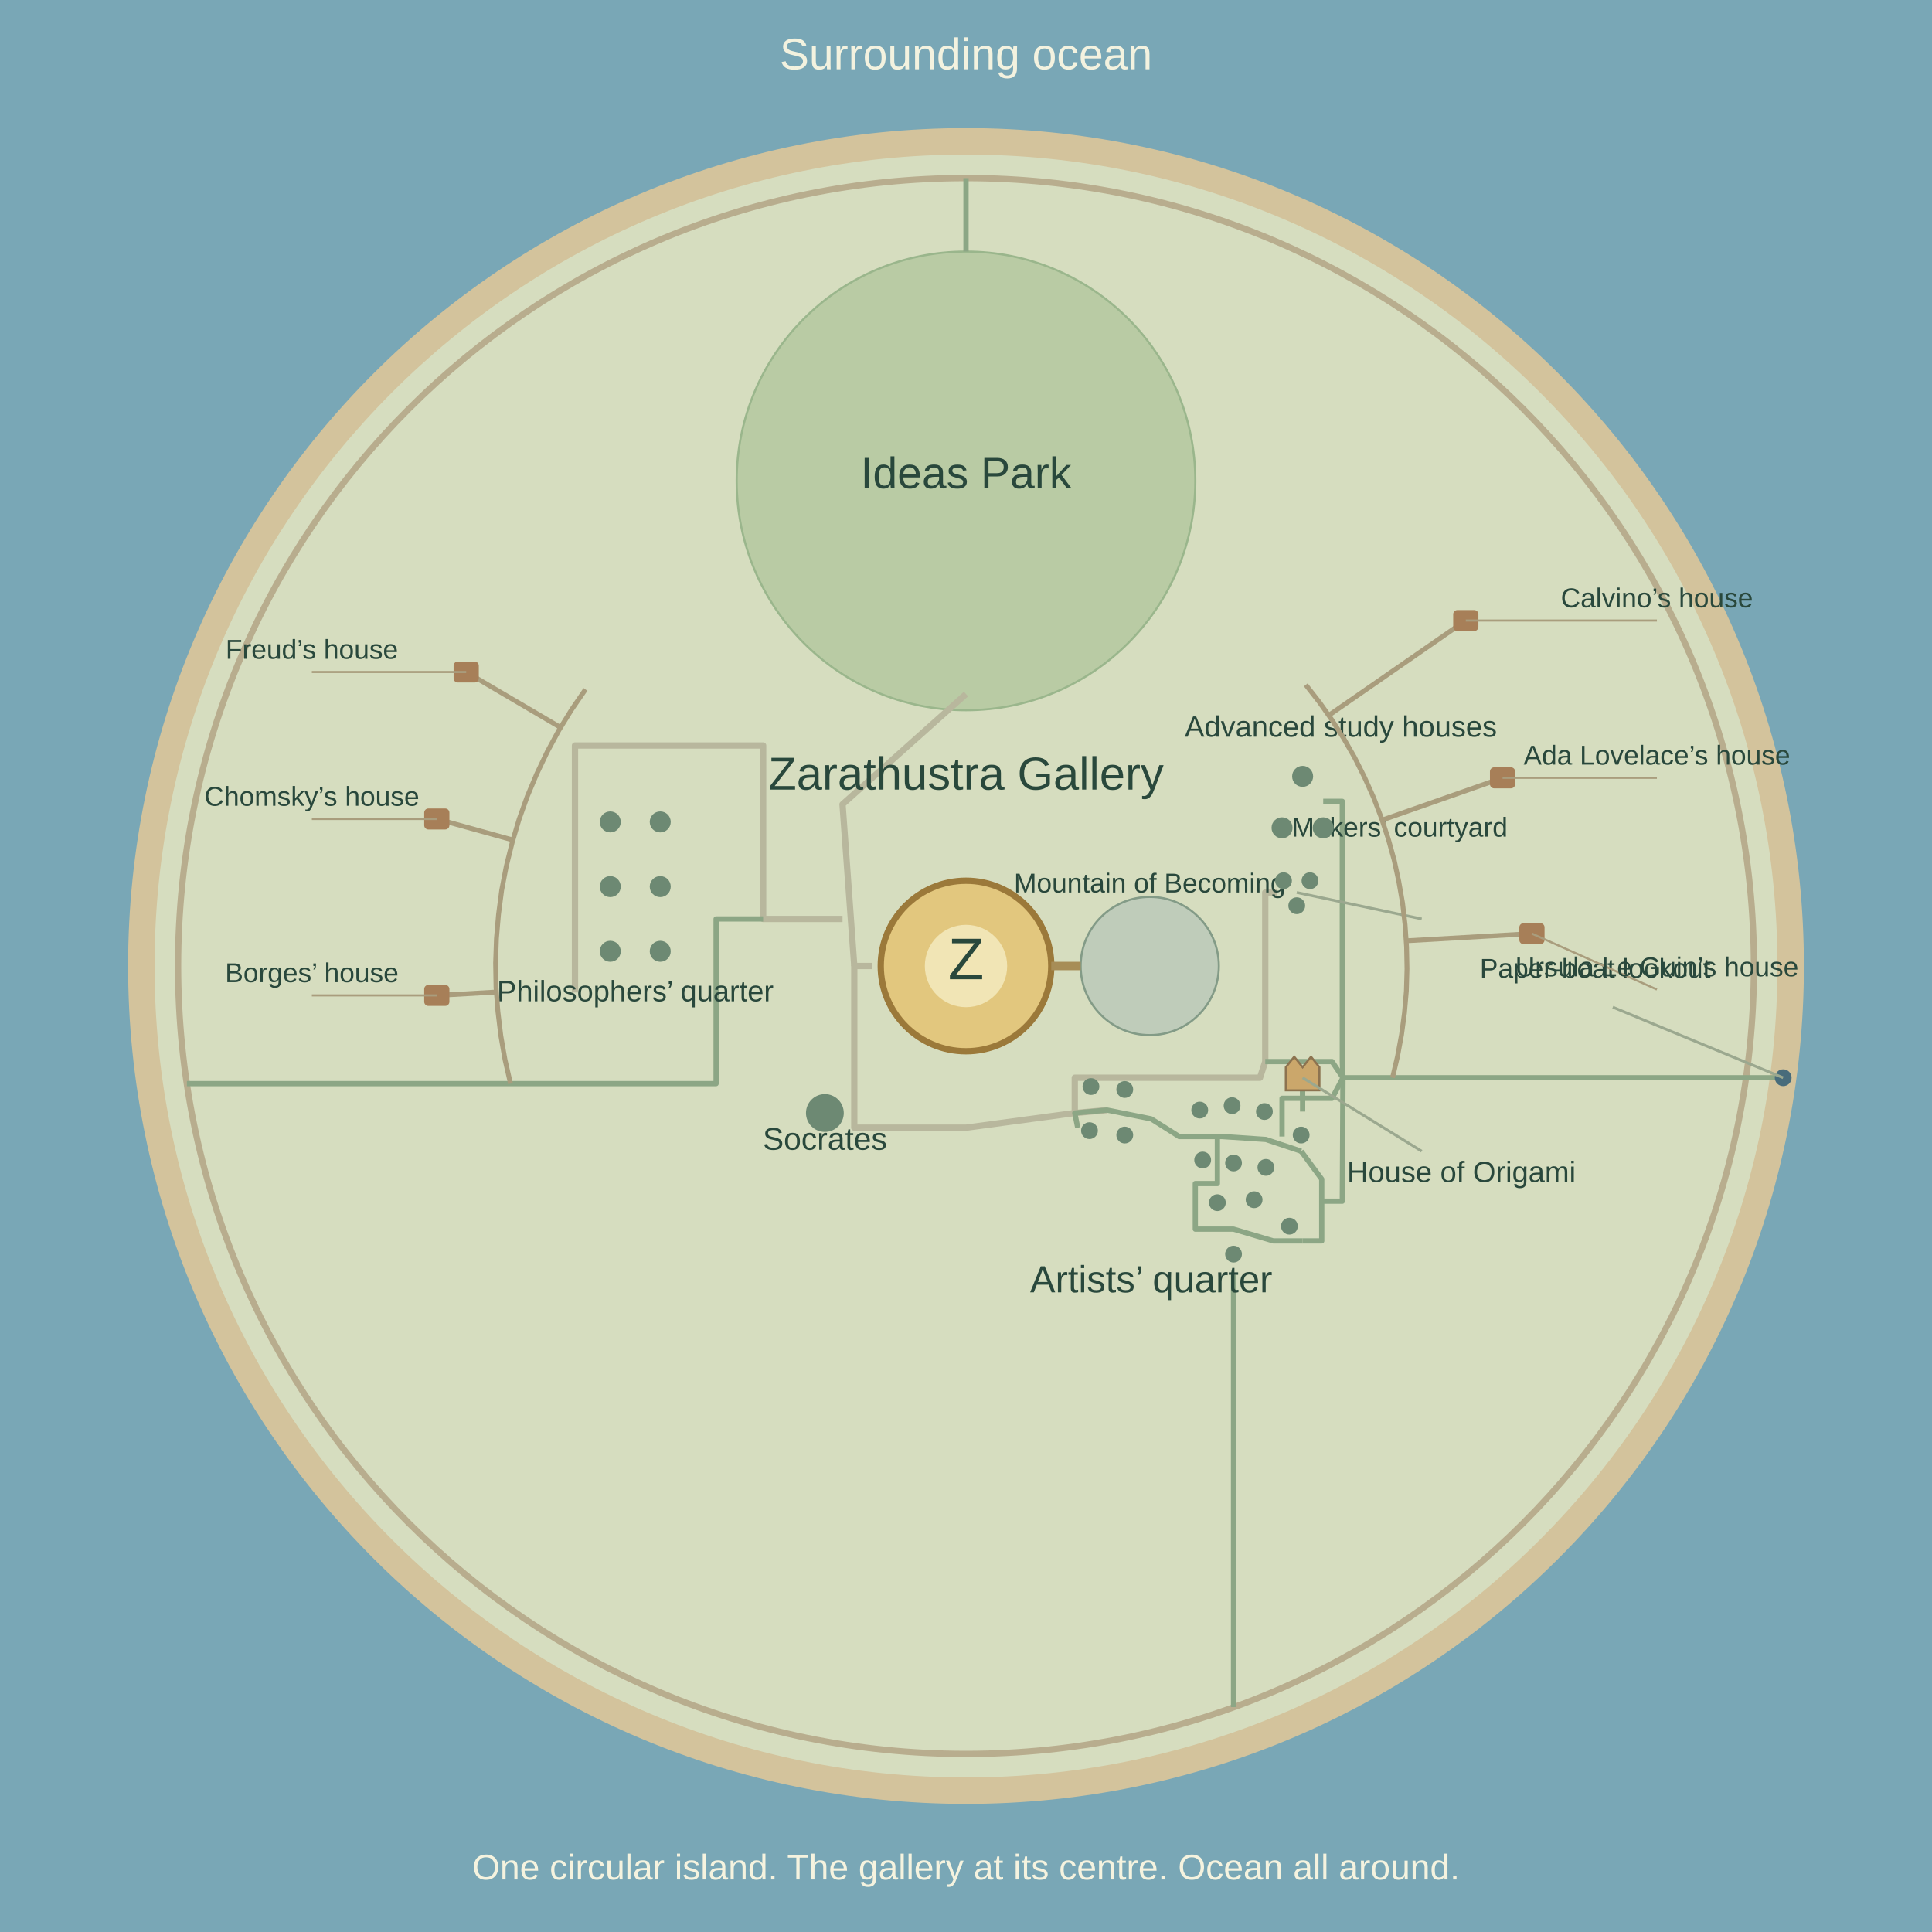
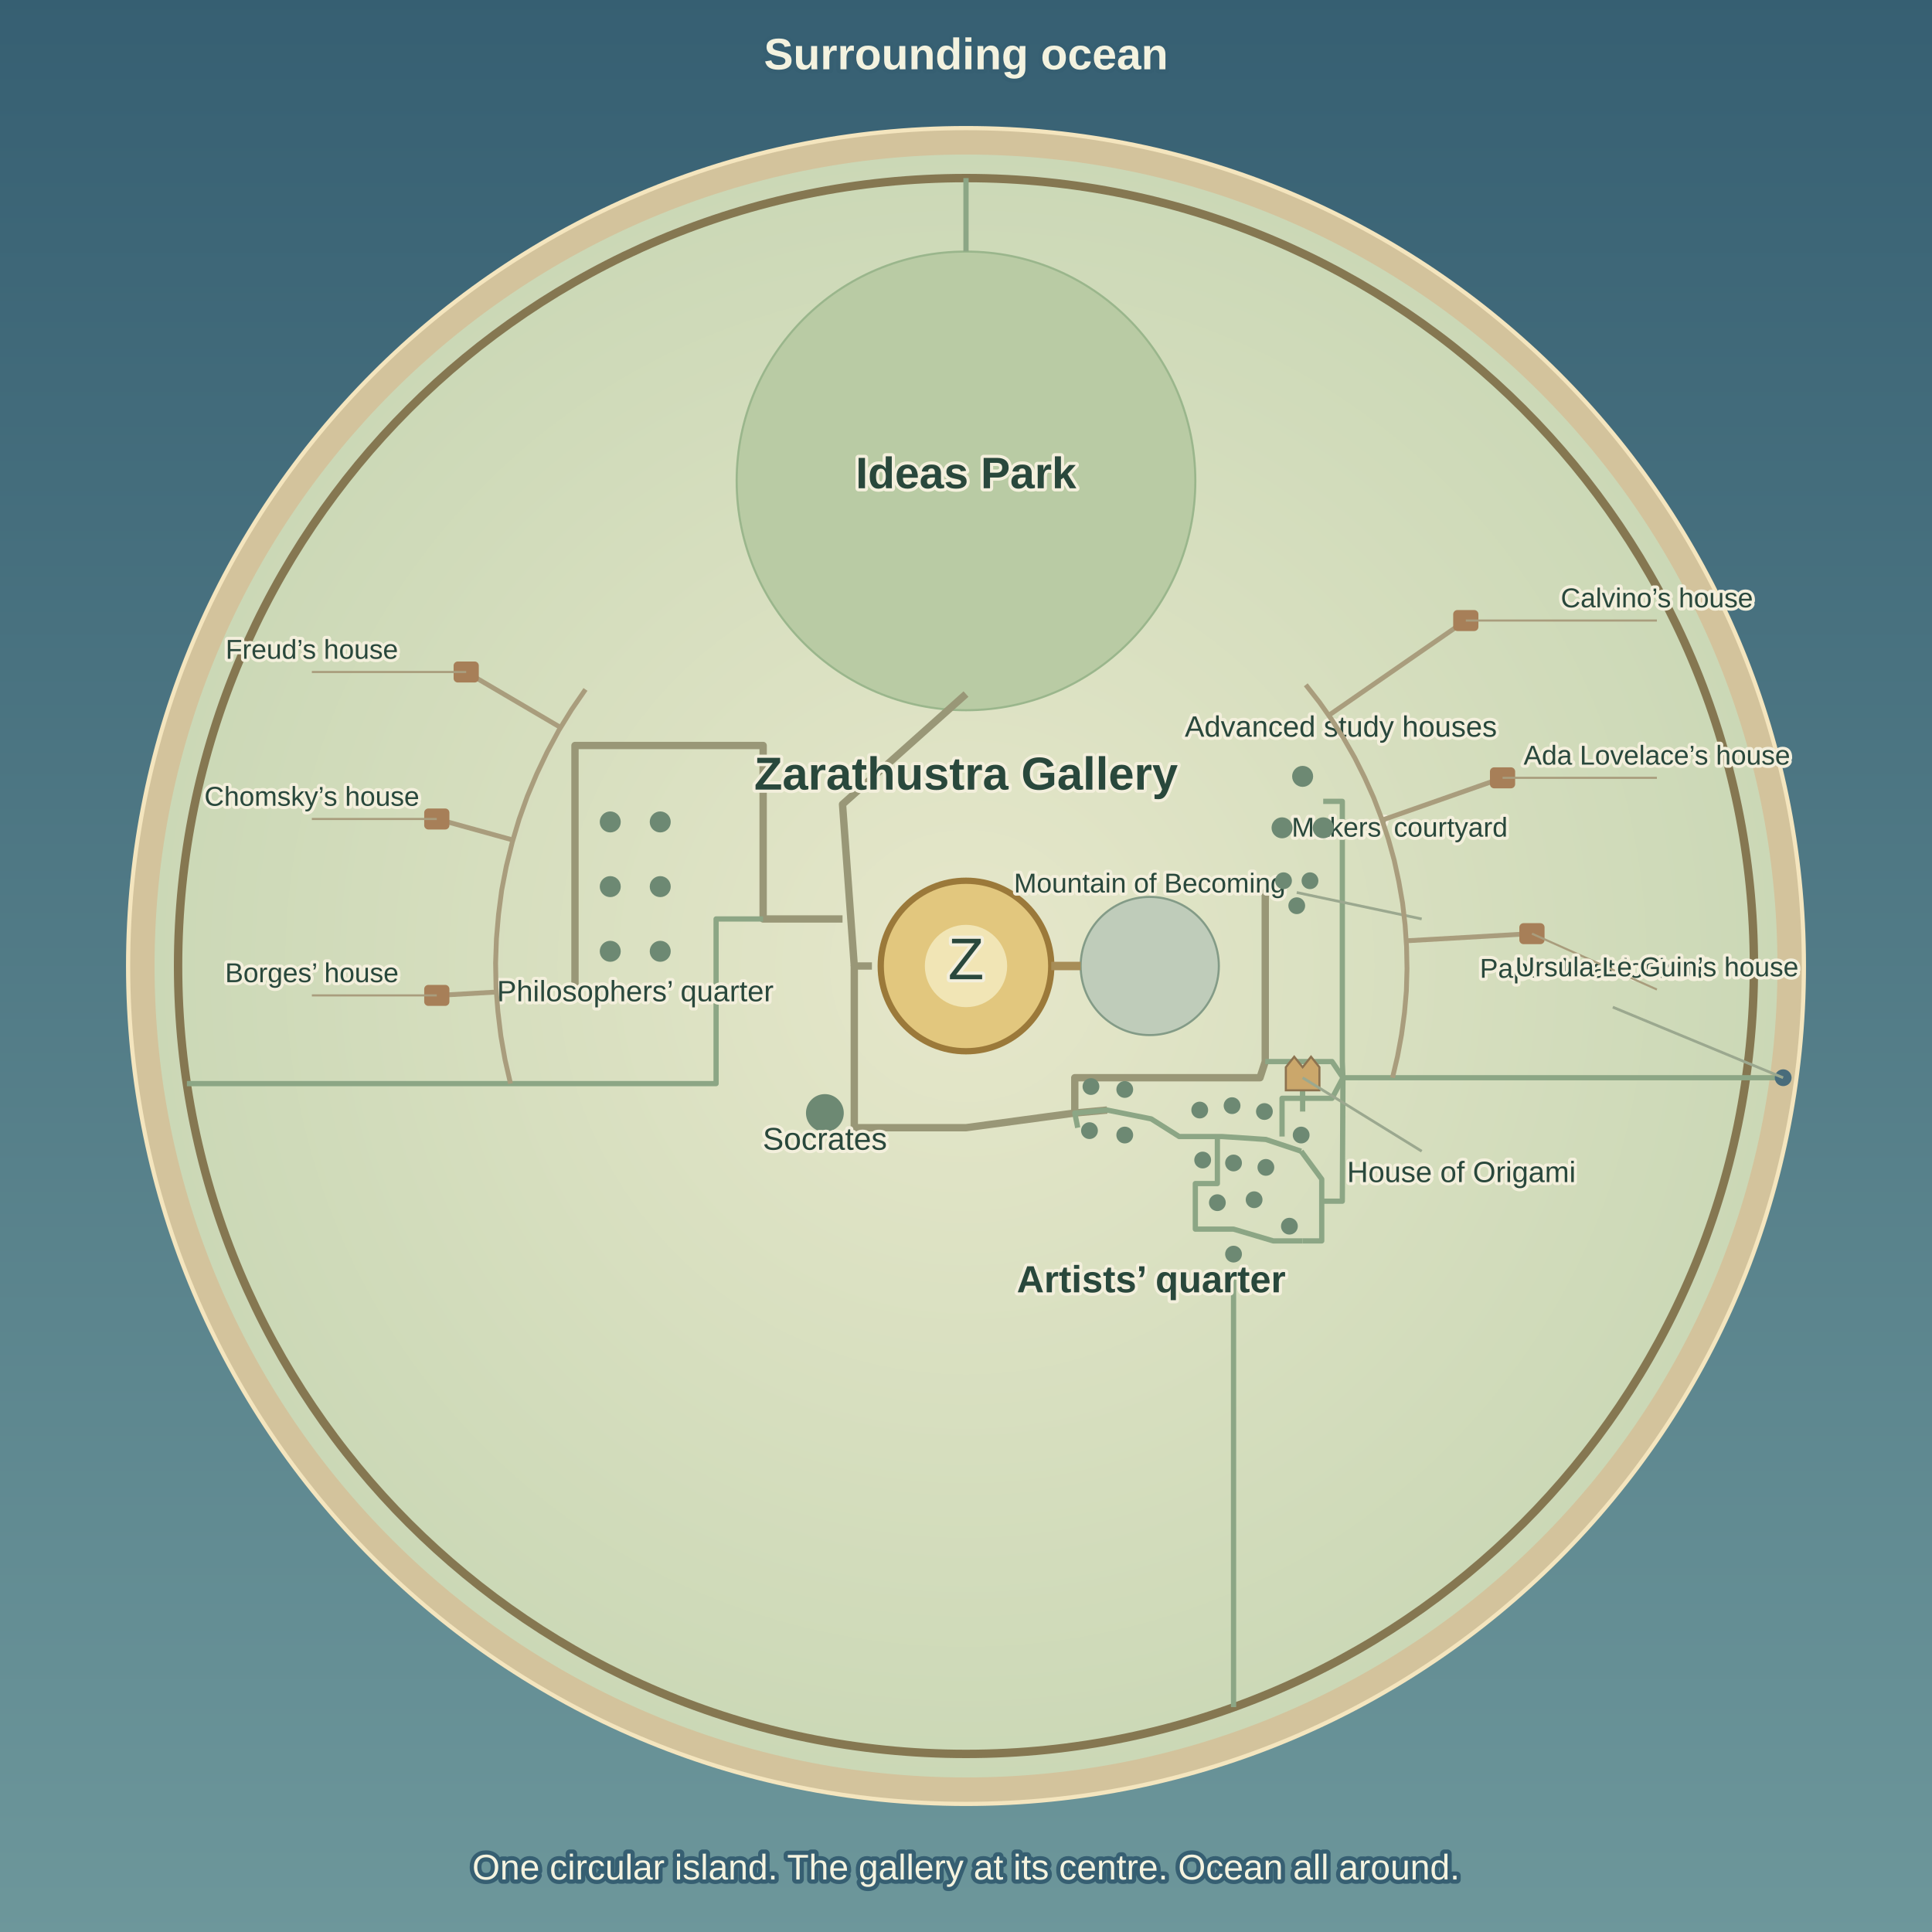
- <svg xmlns="http://www.w3.org/2000/svg" viewBox="0 0 920 920" role="img" aria-label="An island around Zarathustra">
-   <rect width="920" height="920" fill="#79a7b6" />
-   <g font-family="Tahoma,Arial,sans-serif">
-     <circle data-island="true" cx="460" cy="460" r="399" fill="#d3c39c" />
-     <circle cx="460" cy="460" r="386.4" fill="#d6ddbf" />
-     <circle cx="460" cy="460" r="375.2" fill="none" stroke="#b8ad8e" stroke-width="3" />
+ <svg xmlns="http://www.w3.org/2000/svg" viewBox="0 0 920 920" lang="en" role="img" aria-label="An island around Zarathustra">
+   <defs>
+     <linearGradient id="ocean" x2="0" y2="1">
+       <stop stop-color="#365f72" />
+       <stop offset="1" stop-color="#6d979b" />
+     </linearGradient>
+     <radialGradient id="lawn">
+       <stop stop-color="#e6e7ca" />
+       <stop offset="1" stop-color="#cbd8b6" />
+     </radialGradient>
+   </defs>
+   <style>text{paint-order:stroke;stroke:#f3efdc;stroke-width:3px;stroke-linejoin:round}text[font-size="21"],text[font-size="22"],text[font-size="18"]{font-weight:600}text[fill="#f3f2df"],text[fill="#f5f3df"]{stroke:#365f72;stroke-width:4px}</style>
+   <rect width="920" height="920" fill="url(#ocean)" />
+   <g font-family="Tahoma,Arial,sans-serif" direction="ltr">
+     <circle data-island="true" cx="460" cy="460" r="399" fill="#d3c39c" stroke="#f4e5be" stroke-width="2" />
+     <circle cx="460" cy="460" r="386.4" fill="url(#lawn)" />
+     <circle cx="460" cy="460" r="375.2" fill="none" stroke="#857751" stroke-width="4" />
    <text x="460" y="33" text-anchor="middle" font-size="21" fill="#f3f2df">Surrounding ocean</text>
    <circle cx="460" cy="229" r="109.2" fill="#b9cba4" stroke="#9ab68c" />
    <text x="460" y="232.5" text-anchor="middle" font-size="21" fill="#29483c">Ideas Park</text>
-     <polyline points="415.2,460.0 406.8,460.0 406.8,537.0 460.0,537.0 511.8,530.0 527.2,528.6" fill="none" stroke="#b8b79d" stroke-width="3" stroke-linejoin="round" />
-     <polyline points="406.8,460.0 401.2,383.0 460.0,330.5" fill="none" stroke="#b8b79d" stroke-width="3" stroke-linejoin="round" />
-     <polyline points="511.8,530.0 511.8,513.2 600.0,513.2 602.5,505.5 602.5,425.0 608.0,425.0" fill="none" stroke="#b8b79d" stroke-width="3" stroke-linejoin="round" />
-     <polyline points="401.2,437.6 363.4,437.6 363.4,355.0 273.8,355.0 273.8,472.6" fill="none" stroke="#b8b79d" stroke-width="3" stroke-linejoin="round" />
+     <polyline points="415.2,460.0 406.8,460.0 406.8,537.0 460.0,537.0 511.8,530.0 527.2,528.6" fill="none" stroke="#999777" stroke-width="3.5" stroke-linejoin="round" />
+     <polyline points="406.8,460.0 401.2,383.0 460.0,330.5" fill="none" stroke="#999777" stroke-width="3.5" stroke-linejoin="round" />
+     <polyline points="511.8,530.0 511.8,513.2 600.0,513.2 602.5,505.5 602.5,425.0 608.0,425.0" fill="none" stroke="#999777" stroke-width="3.5" stroke-linejoin="round" />
+     <polyline points="401.2,437.6 363.4,437.6 363.4,355.0 273.8,355.0 273.8,472.6" fill="none" stroke="#999777" stroke-width="3.5" stroke-linejoin="round" />
    <polyline points="513.2,537.0 511.8,530.0 527.2,528.6 548.2,532.8 561.5,541.2 581.8,541.2 602.8,542.6 619.6,548.2" fill="none" stroke="#8ca685" stroke-width="2.5" stroke-linejoin="round" />
    <polyline points="579.7,541.2 579.7,563.6 569.2,563.6 569.2,585.3 587.4,585.3 606.3,590.9 620.3,590.9" fill="none" stroke="#8ca685" stroke-width="2.5" stroke-linejoin="round" />
    <polyline points="619.6,548.2 629.4,561.5 629.4,590.9 620.3,590.9" fill="none" stroke="#8ca685" stroke-width="2.5" stroke-linejoin="round" />
    <polyline points="610.5,541.2 610.5,523.0 620.3,523.0 620.3,518.8" fill="none" stroke="#8ca685" stroke-width="2.5" stroke-linejoin="round" />
    <polyline points="620.3,529.3 620.3,518.8" fill="none" stroke="#8ca685" stroke-width="2.5" stroke-linejoin="round" />
    <polyline points="620.3,523.0 634.3,523.0 639.5,513.2" fill="none" stroke="#8ca685" stroke-width="2.5" stroke-linejoin="round" />
    <polyline points="630.1,381.6 639.2,381.6 639.2,505.5 639.5,513.2 639.2,572.0 629.4,572.0" fill="none" stroke="#8ca685" stroke-width="2.5" stroke-linejoin="round" />
    <polyline points="602.5,505.5 610.5,505.5 634.3,505.5 639.5,513.2" fill="none" stroke="#8ca685" stroke-width="2.5" stroke-linejoin="round" />
    <polyline points="639.5,513.2 705.0,513.2 831.4,513.2 849.1,513.2" fill="none" stroke="#8ca685" stroke-width="2.5" stroke-linejoin="round" />
    <polyline points="460.0,119.8 460.0,84.8" fill="none" stroke="#8ca685" stroke-width="2.5" stroke-linejoin="round" />
    <polyline points="363.4,437.6 341.0,437.6 341.0,516.0 215.0,516.0 89.0,516.0" fill="none" stroke="#8ca685" stroke-width="2.5" stroke-linejoin="round" />
    <polyline points="587.4,607.0 587.4,677.0 587.4,812.9" fill="none" stroke="#8ca685" stroke-width="2.5" stroke-linejoin="round" />
    <circle data-gallery-centre="true" cx="460" cy="460" r="40.6" fill="#e2c77e" stroke="#9b793a" stroke-width="3" />
    <circle cx="460" cy="460" r="19.6" fill="#f1e5b5" />
    <text x="460" y="466.3" text-anchor="middle" font-size="28" fill="#29483c">Z</text>
    <text x="460" y="376" text-anchor="middle" font-size="22" fill="#29483c">Zarathustra Gallery</text>
    <circle cx="547.5" cy="460" r="32.9" fill="#bfccba" stroke="#839b87" />
    <text x="547.5" y="425" text-anchor="middle" font-size="13" fill="#29483c">Mountain of Becoming</text>
    <polyline points="500.6,460.0 514.6,460.0" fill="none" stroke="#a78d57" stroke-width="4" stroke-linejoin="round" />
    <circle cx="290.6" cy="391.4" r="5" fill="#6d8973" />
    <circle cx="314.4" cy="391.4" r="5" fill="#6d8973" />
    <circle cx="290.6" cy="422.2" r="5" fill="#6d8973" />
    <circle cx="314.4" cy="422.2" r="5" fill="#6d8973" />
    <circle cx="290.6" cy="453" r="5" fill="#6d8973" />
    <circle cx="314.4" cy="453" r="5" fill="#6d8973" />
    <text x="302.5" y="476.8" text-anchor="middle" font-size="14" fill="#29483c">Philosophers’ quarter</text>
    <circle cx="392.8" cy="530" r="9" fill="#6d8973" />
    <text x="392.8" y="547.5" text-anchor="middle" font-size="15" fill="#29483c">Socrates</text>
    <circle cx="519.5" cy="517.4" r="4" fill="#6d8973" />
    <circle cx="535.6" cy="518.8" r="4" fill="#6d8973" />
    <circle cx="518.8" cy="538.4" r="4" fill="#6d8973" />
    <circle cx="535.6" cy="540.5" r="4" fill="#6d8973" />
    <circle cx="571.3" cy="528.6" r="4" fill="#6d8973" />
    <circle cx="586.7" cy="526.5" r="4" fill="#6d8973" />
    <circle cx="602.1" cy="529.3" r="4" fill="#6d8973" />
    <circle cx="572.7" cy="552.4" r="4" fill="#6d8973" />
    <circle cx="587.4" cy="553.8" r="4" fill="#6d8973" />
    <circle cx="602.8" cy="555.9" r="4" fill="#6d8973" />
    <circle cx="579.7" cy="572.7" r="4" fill="#6d8973" />
    <circle cx="597.2" cy="571.3" r="4" fill="#6d8973" />
    <circle cx="587.4" cy="597.2" r="4" fill="#6d8973" />
    <circle cx="619.6" cy="540.5" r="4" fill="#6d8973" />
    <circle cx="614" cy="583.9" r="4" fill="#6d8973" />
    <text x="548.2" y="615.4" text-anchor="middle" font-size="18" fill="#29483c">Artists’ quarter</text>
    <circle cx="611.2" cy="419.4" r="4" fill="#6d8973" />
    <circle cx="623.8" cy="419.4" r="4" fill="#6d8973" />
    <circle cx="617.5" cy="431.3" r="4" fill="#6d8973" />
    <polyline points="617.5,425.0 677.0,437.6" fill="none" stroke="#9ba88f" stroke-width="1.3" stroke-linejoin="round" />
    <text x="666.5" y="398.4" text-anchor="middle" font-size="13" fill="#29483c">Makers’ courtyard</text>
    <circle cx="610.5" cy="394.2" r="5" fill="#6d8973" />
    <circle cx="630.1" cy="394.2" r="5" fill="#6d8973" />
    <circle cx="620.3" cy="369.7" r="5" fill="#6d8973" />
    <text x="638.5" y="350.8" text-anchor="middle" font-size="14" fill="#29483c">Advanced study houses</text>
    <path d="M612.3 519.2v-11l4 -5 4 5 4 -5 4 5v11z" fill="#cba76b" stroke="#8c7350" />
    <polyline points="620.3,513.2 677.0,548.2" fill="none" stroke="#9ba88f" stroke-width="1.3" stroke-linejoin="round" />
    <text x="695.9" y="562.9" text-anchor="middle" font-size="14" fill="#29483c">House of Origami</text>
    <circle cx="849.137" cy="513.2" r="4" fill="#486c7b" />
    <polyline points="849.1,513.2 768.0,479.6" fill="none" stroke="#9ba88f" stroke-width="1.3" stroke-linejoin="round" />
    <text x="759.6" y="465.6" text-anchor="middle" font-size="13" fill="#29483c">Paper-boat lookout</text>
    <polyline points="243.1,516.0 240.5,504.7 238.5,493.3 237.1,481.7 236.2,470.2 236.0,458.6 236.4,447.0 237.4,435.4 238.9,423.9 241.1,412.5 243.9,401.2 247.2,390.1 251.1,379.2 255.6,368.5 260.6,358.0 266.1,347.8 272.2,337.9 278.8,328.3" fill="none" stroke="#a99d7d" stroke-width="2.3" stroke-linejoin="round" />
    <polyline points="621.8,326.1 628.3,334.4 634.3,342.9 639.9,351.7 645.1,360.8 649.8,370.2 654.1,379.8 657.8,389.5 661.1,399.5 663.9,409.6 666.1,419.8 667.9,430.1 669.1,440.5 669.8,451.0 670.0,461.4 669.7,471.9 668.8,482.3 667.4,492.7 665.5,503.0 663.1,513.2" fill="none" stroke="#a99d7d" stroke-width="2.3" stroke-linejoin="round" />
    <polyline points="226.9,322.9 266.9,346.4" fill="none" stroke="#a99d7d" stroke-width="2.3" stroke-linejoin="round" />
    <polyline points="213.5,391.5 244.2,400.0" fill="none" stroke="#a99d7d" stroke-width="2.3" stroke-linejoin="round" />
    <polyline points="213.7,473.7 236.3,472.4" fill="none" stroke="#a99d7d" stroke-width="2.3" stroke-linejoin="round" />
    <polyline points="693.3,298.7 632.8,340.6" fill="none" stroke="#a99d7d" stroke-width="2.3" stroke-linejoin="round" />
    <polyline points="710.1,372.3 658.2,390.5" fill="none" stroke="#a99d7d" stroke-width="2.3" stroke-linejoin="round" />
    <polyline points="723.8,444.9 669.7,448.0" fill="none" stroke="#a99d7d" stroke-width="2.3" stroke-linejoin="round" />
    <rect data-house="freud" x="216" y="315" width="12" height="10" rx="2" fill="#a77f58" />
    <polyline points="222.0,320.0 148.5,320.0" fill="none" stroke="#a99d7d" stroke-width="1" stroke-linejoin="round" />
    <text x="148.5" y="313.7" text-anchor="middle" font-size="13" fill="#29483c">Freud’s house</text>
    <rect data-house="chomsky" x="202" y="385" width="12" height="10" rx="2" fill="#a77f58" />
    <polyline points="208.0,390.0 148.5,390.0" fill="none" stroke="#a99d7d" stroke-width="1" stroke-linejoin="round" />
    <text x="148.5" y="383.7" text-anchor="middle" font-size="13" fill="#29483c">Chomsky’s house</text>
    <rect data-house="borges" x="202" y="469" width="12" height="10" rx="2" fill="#a77f58" />
    <polyline points="208.0,474.0 148.5,474.0" fill="none" stroke="#a99d7d" stroke-width="1" stroke-linejoin="round" />
    <text x="148.5" y="467.7" text-anchor="middle" font-size="13" fill="#29483c">Borges’ house</text>
    <rect data-house="calvino" x="692" y="290.5" width="12" height="10" rx="2" fill="#a77f58" />
    <polyline points="698.0,295.5 789.0,295.5" fill="none" stroke="#a99d7d" stroke-width="1" stroke-linejoin="round" />
    <text x="789" y="289.2" text-anchor="middle" font-size="13" fill="#29483c">Calvino’s house</text>
    <rect data-house="ada" x="709.5" y="365.4" width="12" height="10" rx="2" fill="#a77f58" />
    <polyline points="715.5,370.4 789.0,370.4" fill="none" stroke="#a99d7d" stroke-width="1" stroke-linejoin="round" />
    <text x="789" y="364.1" text-anchor="middle" font-size="13" fill="#29483c">Ada Lovelace’s house</text>
    <rect data-house="leguin" x="723.5" y="439.6" width="12" height="10" rx="2" fill="#a77f58" />
    <polyline points="729.5,444.6 789.0,471.2" fill="none" stroke="#a99d7d" stroke-width="1" stroke-linejoin="round" />
    <text x="789" y="464.9" text-anchor="middle" font-size="13" fill="#29483c">Ursula Le Guin’s house</text>
    <text x="460" y="895" text-anchor="middle" font-size="17" fill="#f5f3df">One circular island. The gallery at its centre. Ocean all around.</text>
  </g>
</svg>
